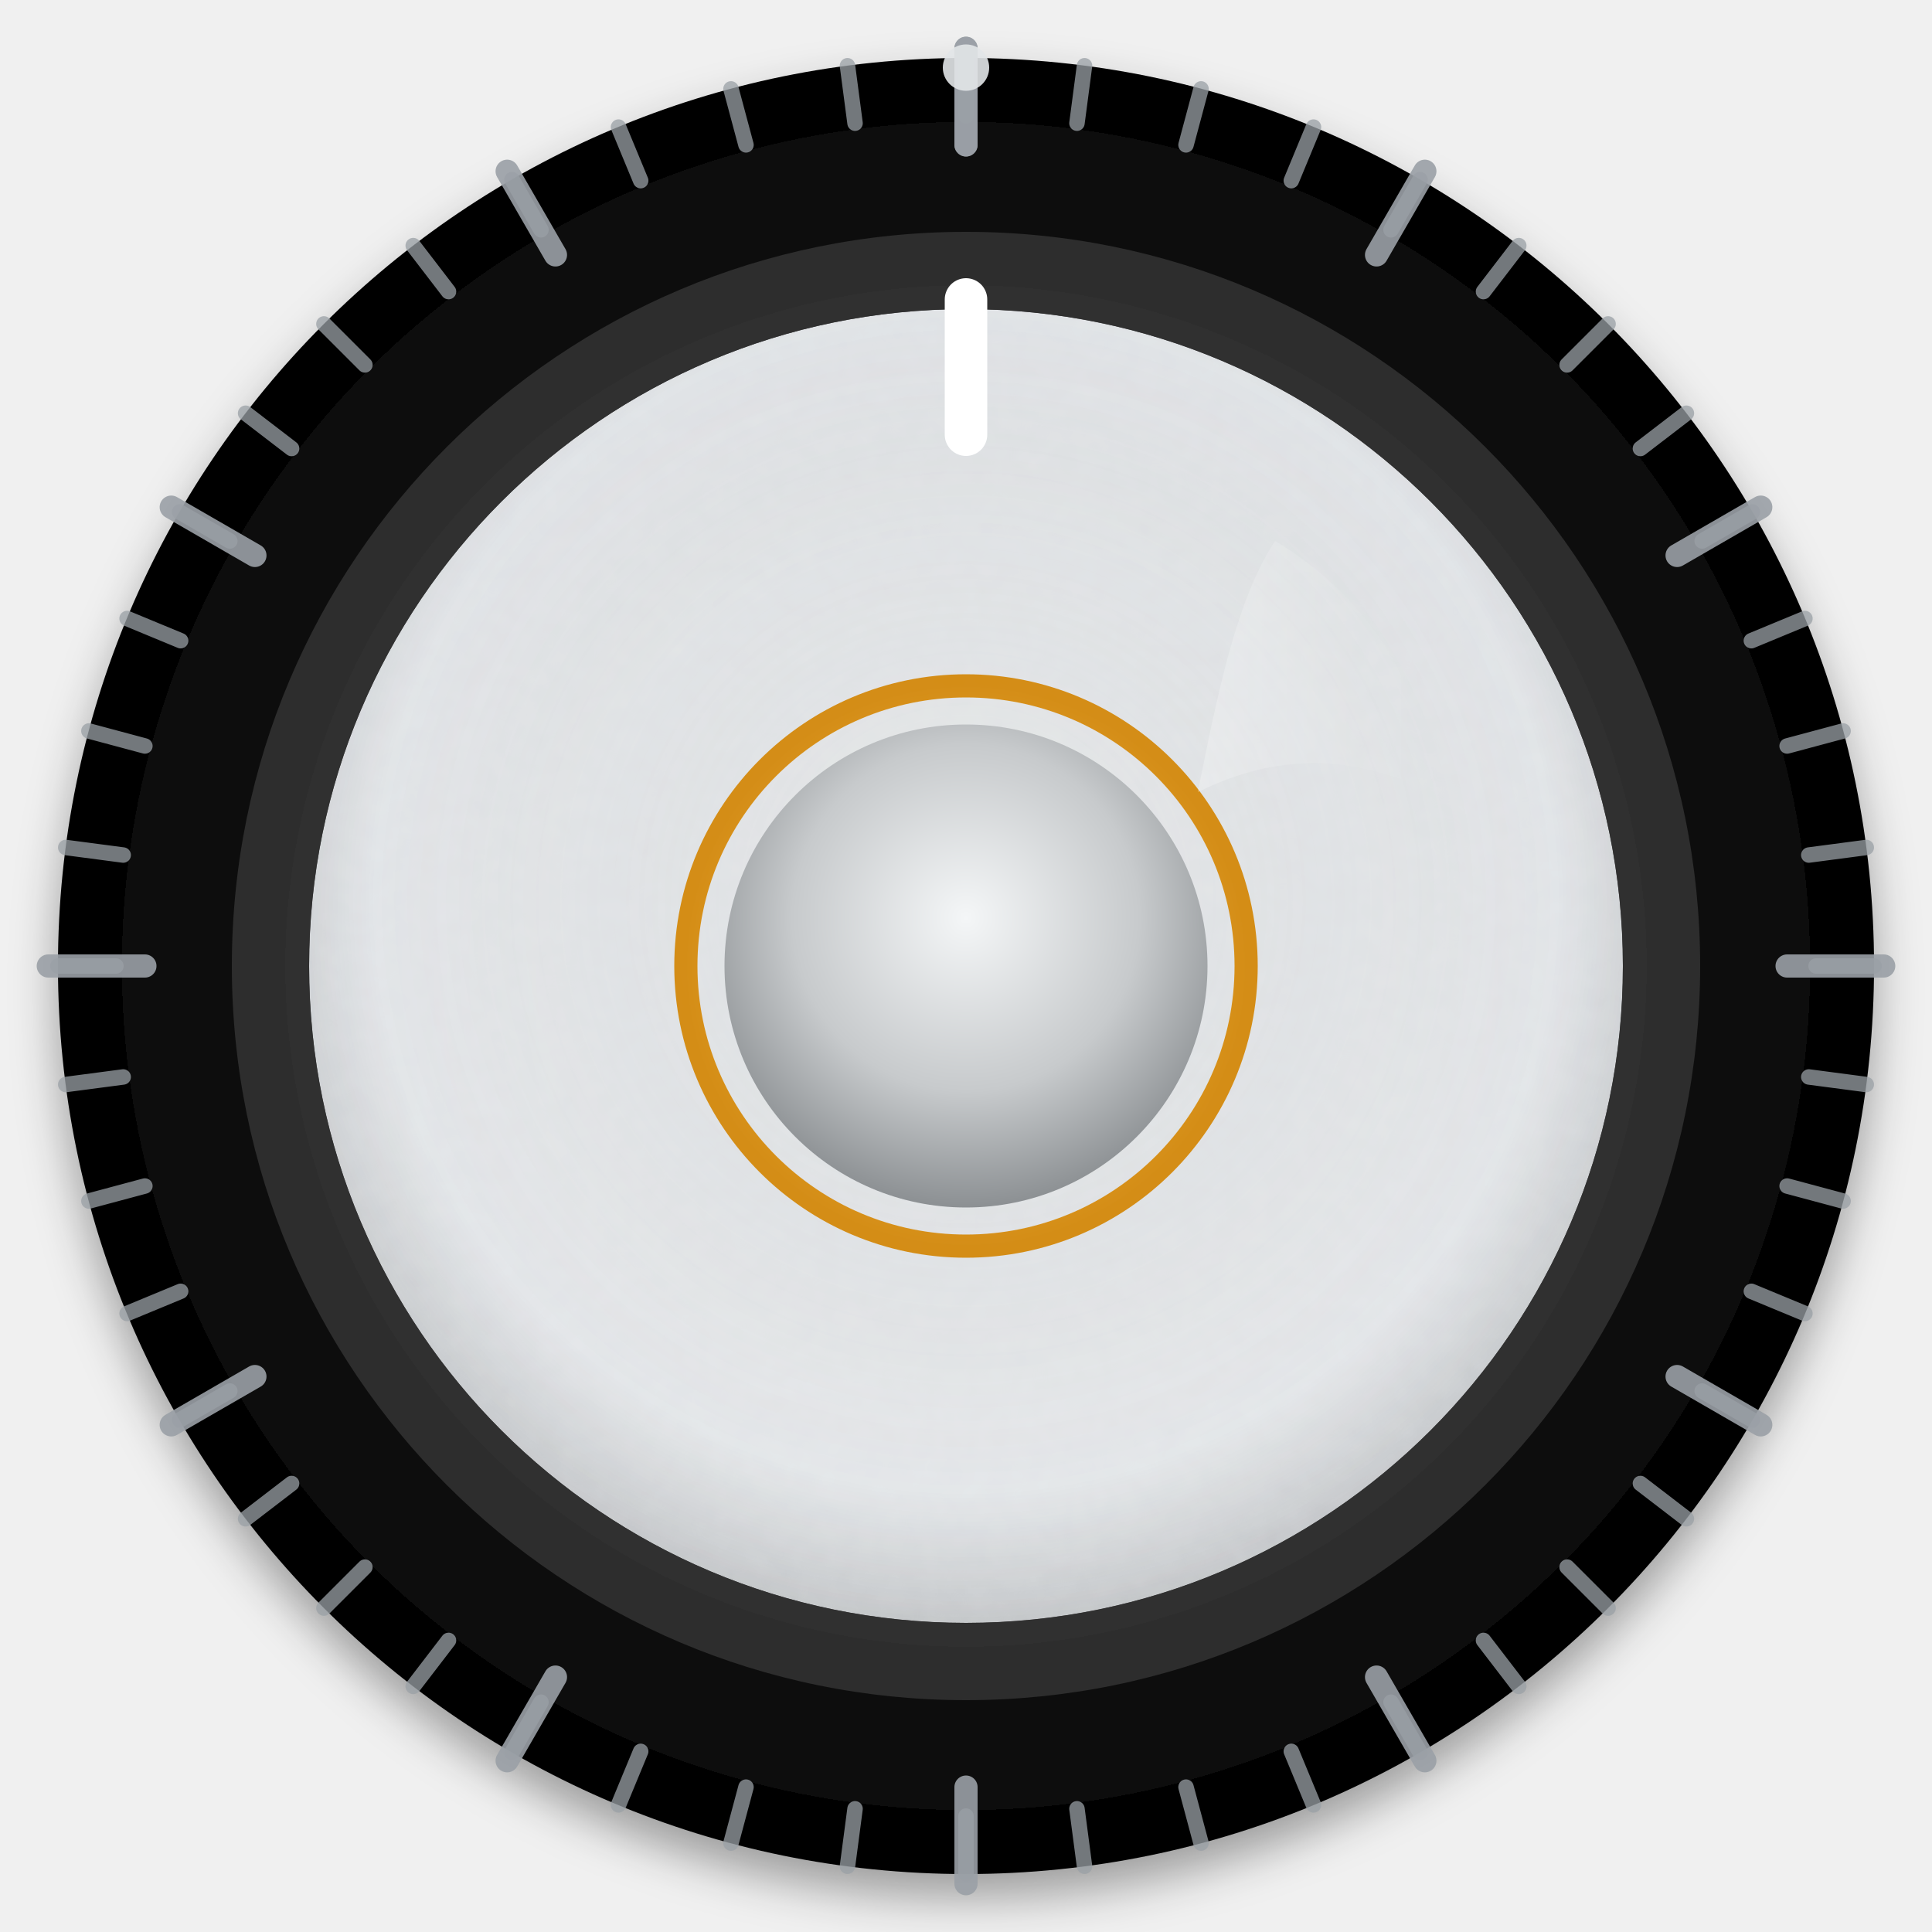
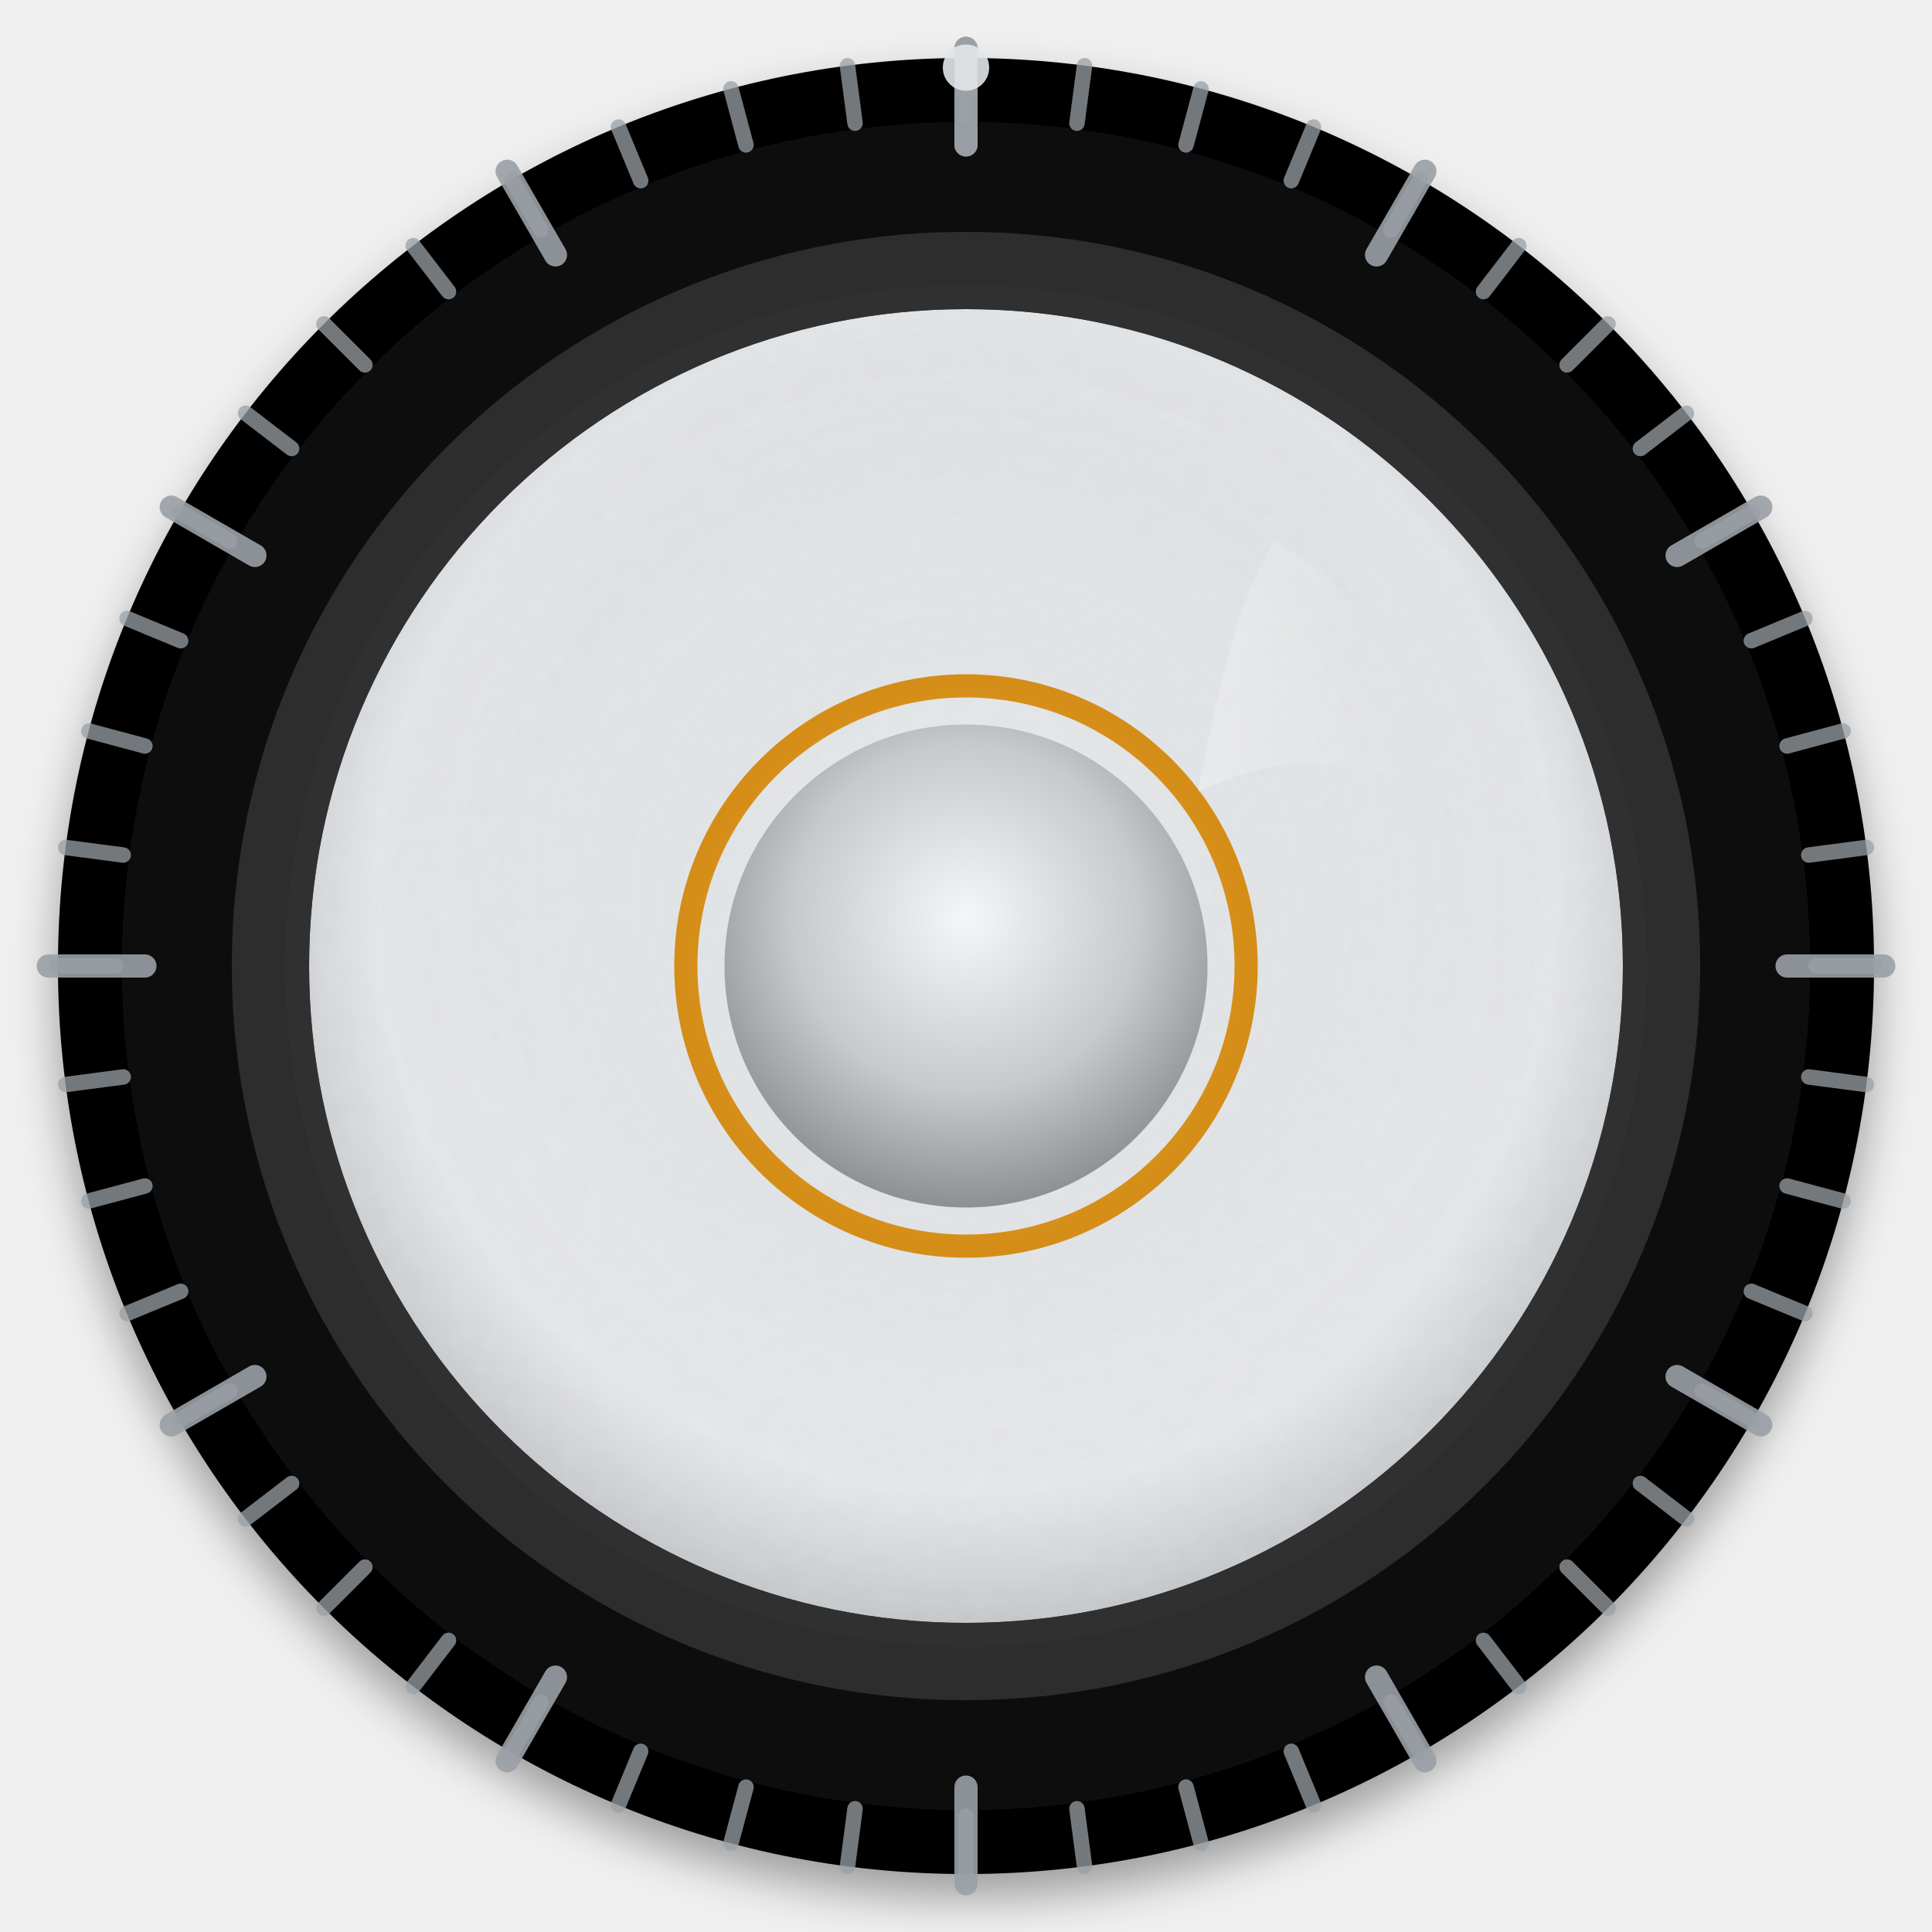
<svg xmlns="http://www.w3.org/2000/svg" viewBox="0 0 100 100" width="100" height="100" aria-labelledby="title desc" role="img">
  <defs>
    <radialGradient id="rimRadial" cx="50%" cy="50%" r="52%">
      <stop offset="0%" stop-color="#2a2a2a" />
      <stop offset="70%" stop-color="#131313" />
      <stop offset="100%" stop-color="#000000" />
    </radialGradient>
    <radialGradient id="innerGlow" cx="50%" cy="50%" r="55%">
      <stop offset="60%" stop-color="rgba(255,255,255,0.25)" />
      <stop offset="100%" stop-color="rgba(255,255,255,0)" />
    </radialGradient>
    <linearGradient id="brushed" x1="0%" y1="0%" x2="0%" y2="100%" gradientTransform="rotate(90)">
      <stop offset="0%" stop-color="#dfe2e5" />
      <stop offset="8%" stop-color="#c9cccf" />
      <stop offset="16%" stop-color="#f3f4f5" />
      <stop offset="24%" stop-color="#bfc2c5" />
      <stop offset="32%" stop-color="#eef0f1" />
      <stop offset="40%" stop-color="#b7babd" />
      <stop offset="48%" stop-color="#eceff0" />
      <stop offset="56%" stop-color="#bfc2c5" />
      <stop offset="64%" stop-color="#f6f7f8" />
      <stop offset="72%" stop-color="#c7cacf" />
      <stop offset="80%" stop-color="#eef0f2" />
      <stop offset="88%" stop-color="#c1c4c7" />
      <stop offset="100%" stop-color="#f4f6f7" />
    </linearGradient>
    <radialGradient id="faceVignette" cx="50%" cy="45%" r="65%">
      <stop offset="0%" stop-color="rgba(255,255,255,0.18)" />
      <stop offset="70%" stop-color="rgba(0,0,0,0.0)" />
      <stop offset="100%" stop-color="rgba(0,0,0,0.25)" />
    </radialGradient>
    <filter id="fineNoise" x="-20%" y="-20%" width="140%" height="140%">
      <feTurbulence type="fractalNoise" baseFrequency="0.9" numOctaves="2" seed="3" result="noise" />
      <feColorMatrix type="saturate" values="0" />
      <feComponentTransfer>
        <feFuncA type="table" tableValues="0 0.05 0.08 0" />
      </feComponentTransfer>
      <feBlend mode="overlay" in2="SourceGraphic" />
    </filter>
    <filter id="seatShadow" x="-30%" y="-30%" width="160%" height="160%">
      <feDropShadow dx="0" dy="1.2" stdDeviation="1.2" flood-color="#000" flood-opacity="0.35" />
    </filter>
    <clipPath id="faceClip">
      <circle cx="50" cy="50" r="34" />
    </clipPath>
    <linearGradient id="gloss" x1="0%" y1="0%" x2="100%" y2="0%">
      <stop offset="0%" stop-color="rgba(255,255,255,0.55)" />
      <stop offset="60%" stop-color="rgba(255,255,255,0.12)" />
      <stop offset="100%" stop-color="rgba(255,255,255,0)" />
    </linearGradient>
    <radialGradient id="accentAmber" cx="50%" cy="50%" r="50%">
      <stop offset="0%" stop-color="#ffbf3a" />
      <stop offset="100%" stop-color="#d38400" />
    </radialGradient>
  </defs>
  <circle cx="50" cy="50" r="47" fill="url(#rimRadial)" filter="url(#seatShadow)" />
  <g id="ticks" transform="translate(50,50)">
    <g stroke="#9aa0a6" stroke-linecap="round">
      <g id="tickShort">
        <line x1="0" y1="-44" x2="0" y2="-47" stroke-width="0.8" opacity="0.75" />
      </g>
      <g id="tickLong">
        <line x1="0" y1="-42.5" x2="0" y2="-47.5" stroke-width="1.2" opacity="0.9" />
      </g>
      <g>
        <use href="#tickShort" transform="rotate(7.5)" />
        <use href="#tickShort" transform="rotate(15)" />
        <use href="#tickShort" transform="rotate(22.5)" />
        <use href="#tickShort" transform="rotate(30)" />
        <use href="#tickShort" transform="rotate(37.5)" />
        <use href="#tickShort" transform="rotate(45)" />
        <use href="#tickShort" transform="rotate(52.5)" />
        <use href="#tickShort" transform="rotate(60)" />
        <use href="#tickShort" transform="rotate(67.5)" />
        <use href="#tickShort" transform="rotate(75)" />
        <use href="#tickShort" transform="rotate(82.5)" />
        <use href="#tickShort" transform="rotate(90)" />
        <use href="#tickShort" transform="rotate(97.5)" />
        <use href="#tickShort" transform="rotate(105)" />
        <use href="#tickShort" transform="rotate(112.5)" />
        <use href="#tickShort" transform="rotate(120)" />
        <use href="#tickShort" transform="rotate(127.5)" />
        <use href="#tickShort" transform="rotate(135)" />
        <use href="#tickShort" transform="rotate(142.5)" />
        <use href="#tickShort" transform="rotate(150)" />
        <use href="#tickShort" transform="rotate(157.5)" />
        <use href="#tickShort" transform="rotate(165)" />
        <use href="#tickShort" transform="rotate(172.5)" />
        <use href="#tickShort" transform="rotate(180)" />
        <use href="#tickShort" transform="rotate(187.5)" />
        <use href="#tickShort" transform="rotate(195)" />
        <use href="#tickShort" transform="rotate(202.5)" />
        <use href="#tickShort" transform="rotate(210)" />
        <use href="#tickShort" transform="rotate(217.5)" />
        <use href="#tickShort" transform="rotate(225)" />
        <use href="#tickShort" transform="rotate(232.5)" />
        <use href="#tickShort" transform="rotate(240)" />
        <use href="#tickShort" transform="rotate(247.5)" />
        <use href="#tickShort" transform="rotate(255)" />
        <use href="#tickShort" transform="rotate(262.5)" />
        <use href="#tickShort" transform="rotate(270)" />
        <use href="#tickShort" transform="rotate(277.5)" />
        <use href="#tickShort" transform="rotate(285)" />
        <use href="#tickShort" transform="rotate(292.5)" />
        <use href="#tickShort" transform="rotate(300)" />
        <use href="#tickShort" transform="rotate(307.5)" />
        <use href="#tickShort" transform="rotate(315)" />
        <use href="#tickShort" transform="rotate(322.5)" />
        <use href="#tickShort" transform="rotate(330)" />
        <use href="#tickShort" transform="rotate(337.5)" />
        <use href="#tickShort" transform="rotate(345)" />
        <use href="#tickShort" transform="rotate(352.5)" />
        <use href="#tickShort" transform="rotate(360)" />
      </g>
      <g opacity="1.0">
        <use href="#tickLong" transform="rotate(0)" />
        <use href="#tickLong" transform="rotate(30)" />
        <use href="#tickLong" transform="rotate(60)" />
        <use href="#tickLong" transform="rotate(90)" />
        <use href="#tickLong" transform="rotate(120)" />
        <use href="#tickLong" transform="rotate(150)" />
        <use href="#tickLong" transform="rotate(180)" />
        <use href="#tickLong" transform="rotate(210)" />
        <use href="#tickLong" transform="rotate(240)" />
        <use href="#tickLong" transform="rotate(270)" />
        <use href="#tickLong" transform="rotate(300)" />
        <use href="#tickLong" transform="rotate(330)" />
      </g>
    </g>
  </g>
  <circle cx="50" cy="50" r="38" fill="#3a3a3a" opacity="0.7" />
  <g clip-path="url(#faceClip)" filter="url(#fineNoise)">
    <circle cx="50" cy="50" r="34" fill="url(#brushed)" />
    <circle cx="50" cy="50" r="34" fill="url(#faceVignette)" />
  </g>
  <circle cx="50" cy="50" r="34" fill="url(#innerGlow)" />
  <radialGradient id="capBevel" cx="50%" cy="40%" r="60%">
    <stop offset="0%" stop-color="#f4f6f7" />
    <stop offset="60%" stop-color="#c7cacc" />
    <stop offset="100%" stop-color="#8c9093" />
  </radialGradient>
  <circle cx="50" cy="50" r="12.5" fill="url(#capBevel)" />
  <circle cx="50" cy="50" r="14.5" fill="none" stroke="url(#accentAmber)" stroke-width="1.2" opacity="0.9" />
  <path d="     M 66 28     C 71 31, 74 36, 74 41     C 70 39, 66 39, 62 41     C 63 36, 64 31, 66 28 Z" fill="url(#gloss)" opacity="0.45" />
-   <g id="indicatorGroup" transform="rotate(0 50 50)">
-     <line id="indicator" x1="50" y1="15.5" x2="50" y2="22.5" stroke="#ffffff" stroke-width="2.2" stroke-linecap="round" />
-     <line x1="50" y1="15.5" x2="50" y2="22.5" stroke="url(#accentAmber)" stroke-width="5" stroke-linecap="round" opacity="0.22" />
-   </g>
  <circle cx="50" cy="3.5" r="1.2" fill="#e2e5e8" opacity="0.9" />
</svg>
